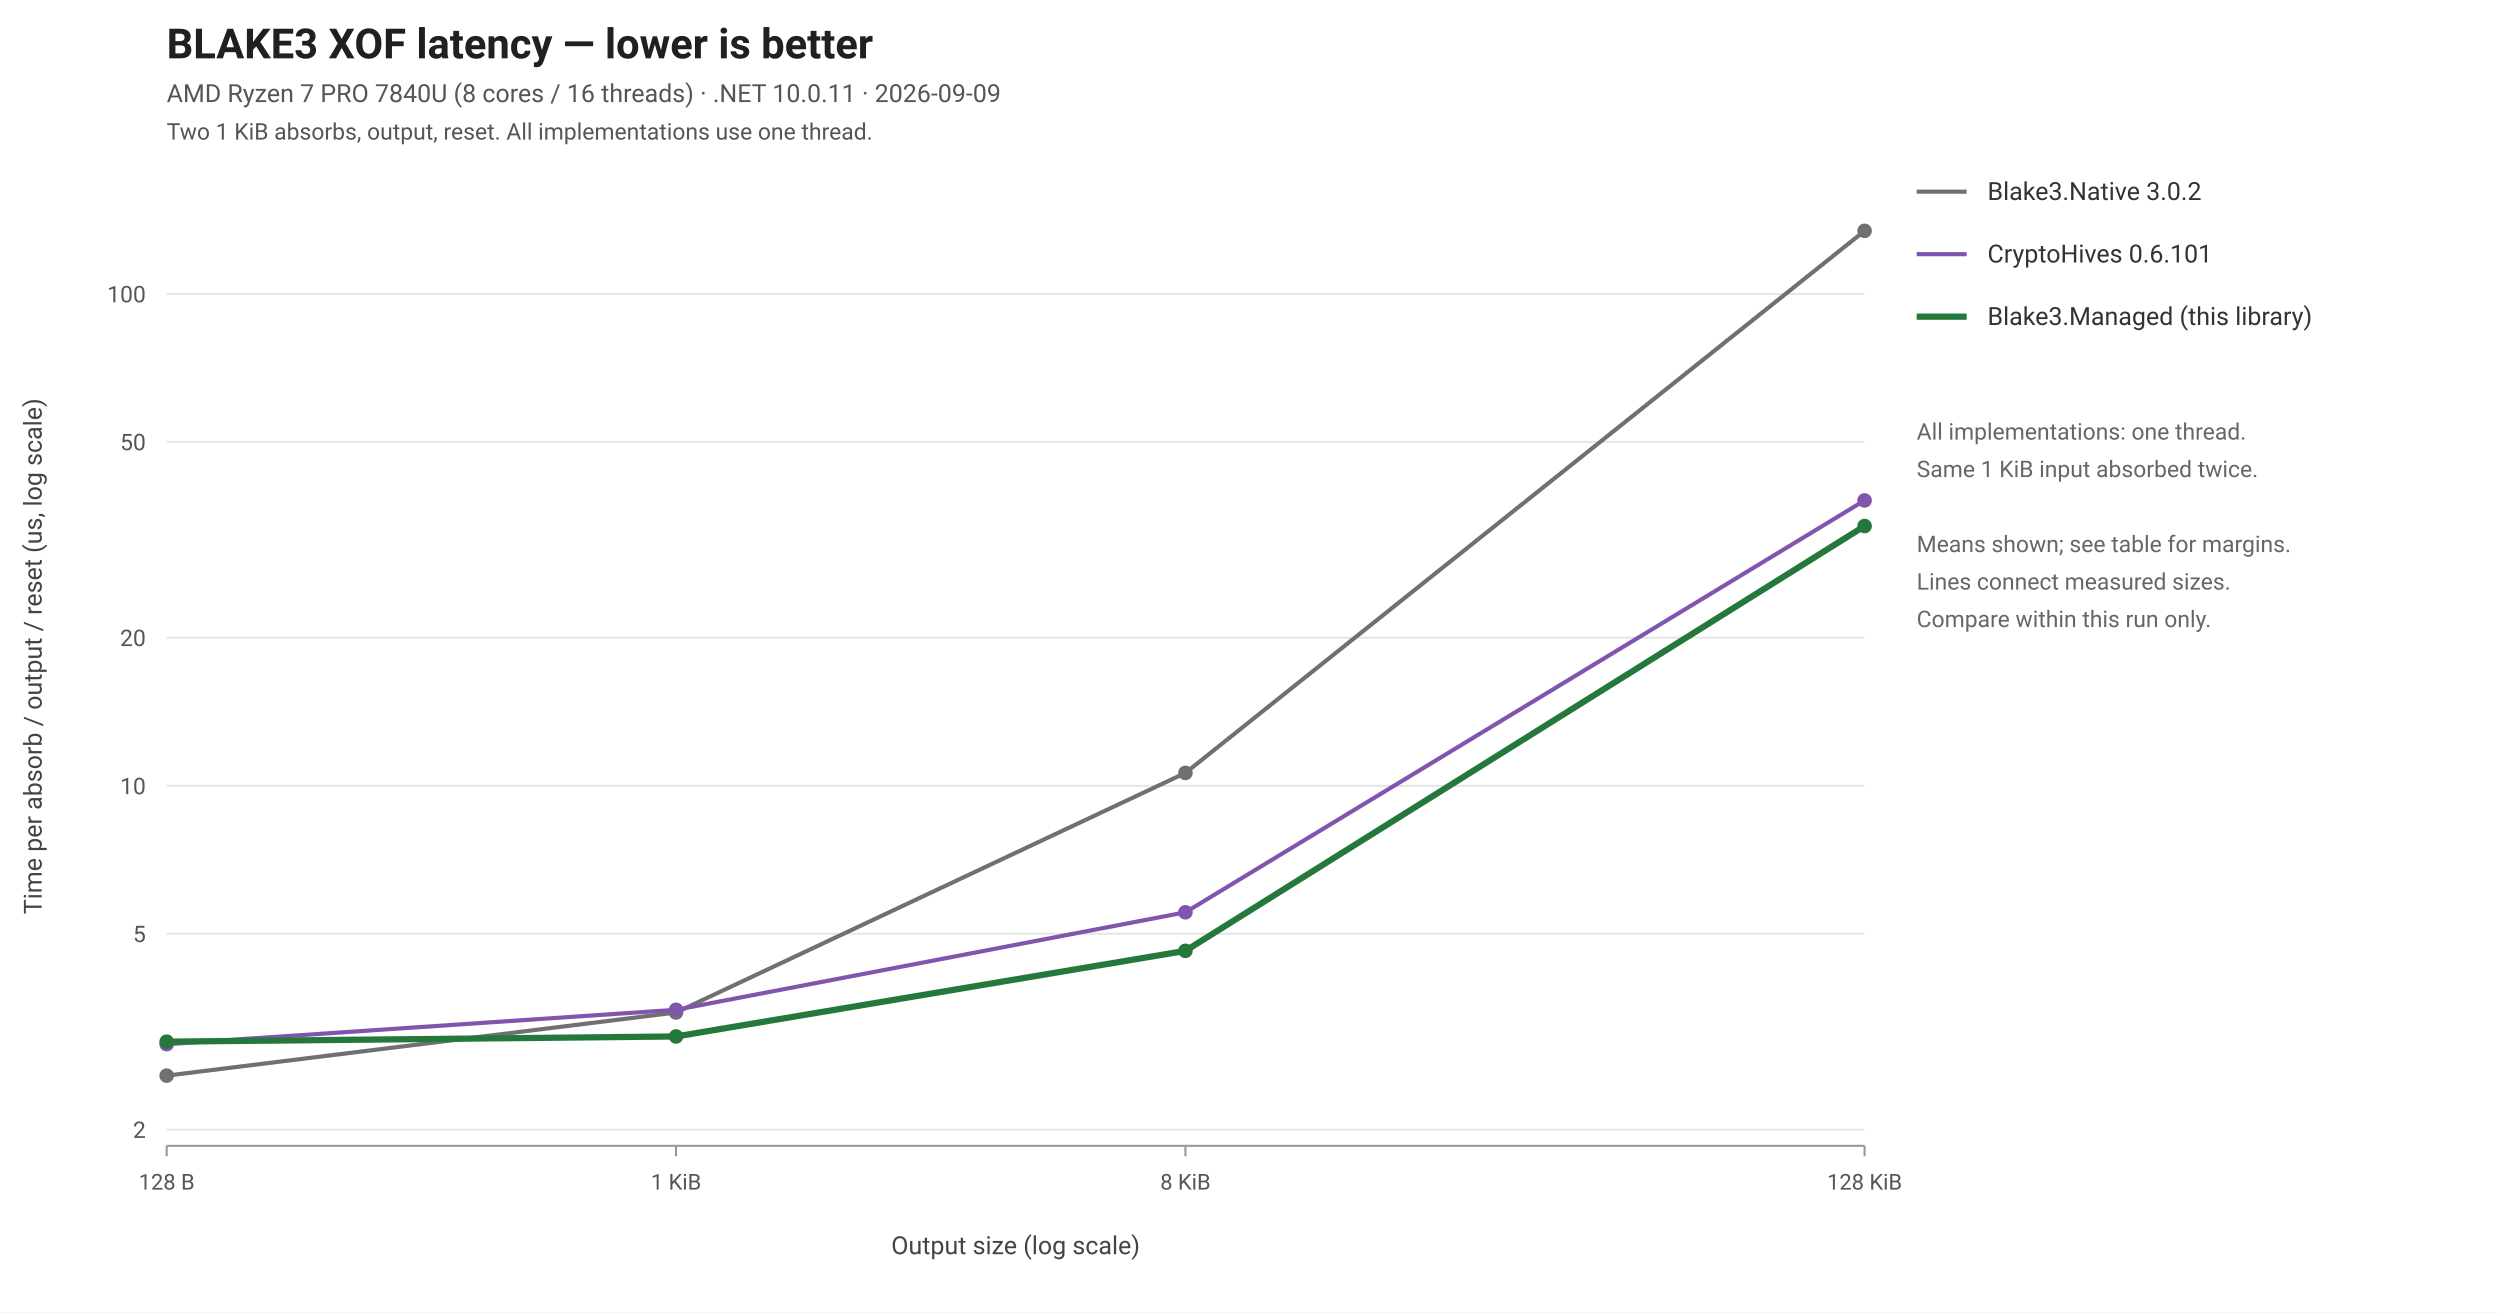
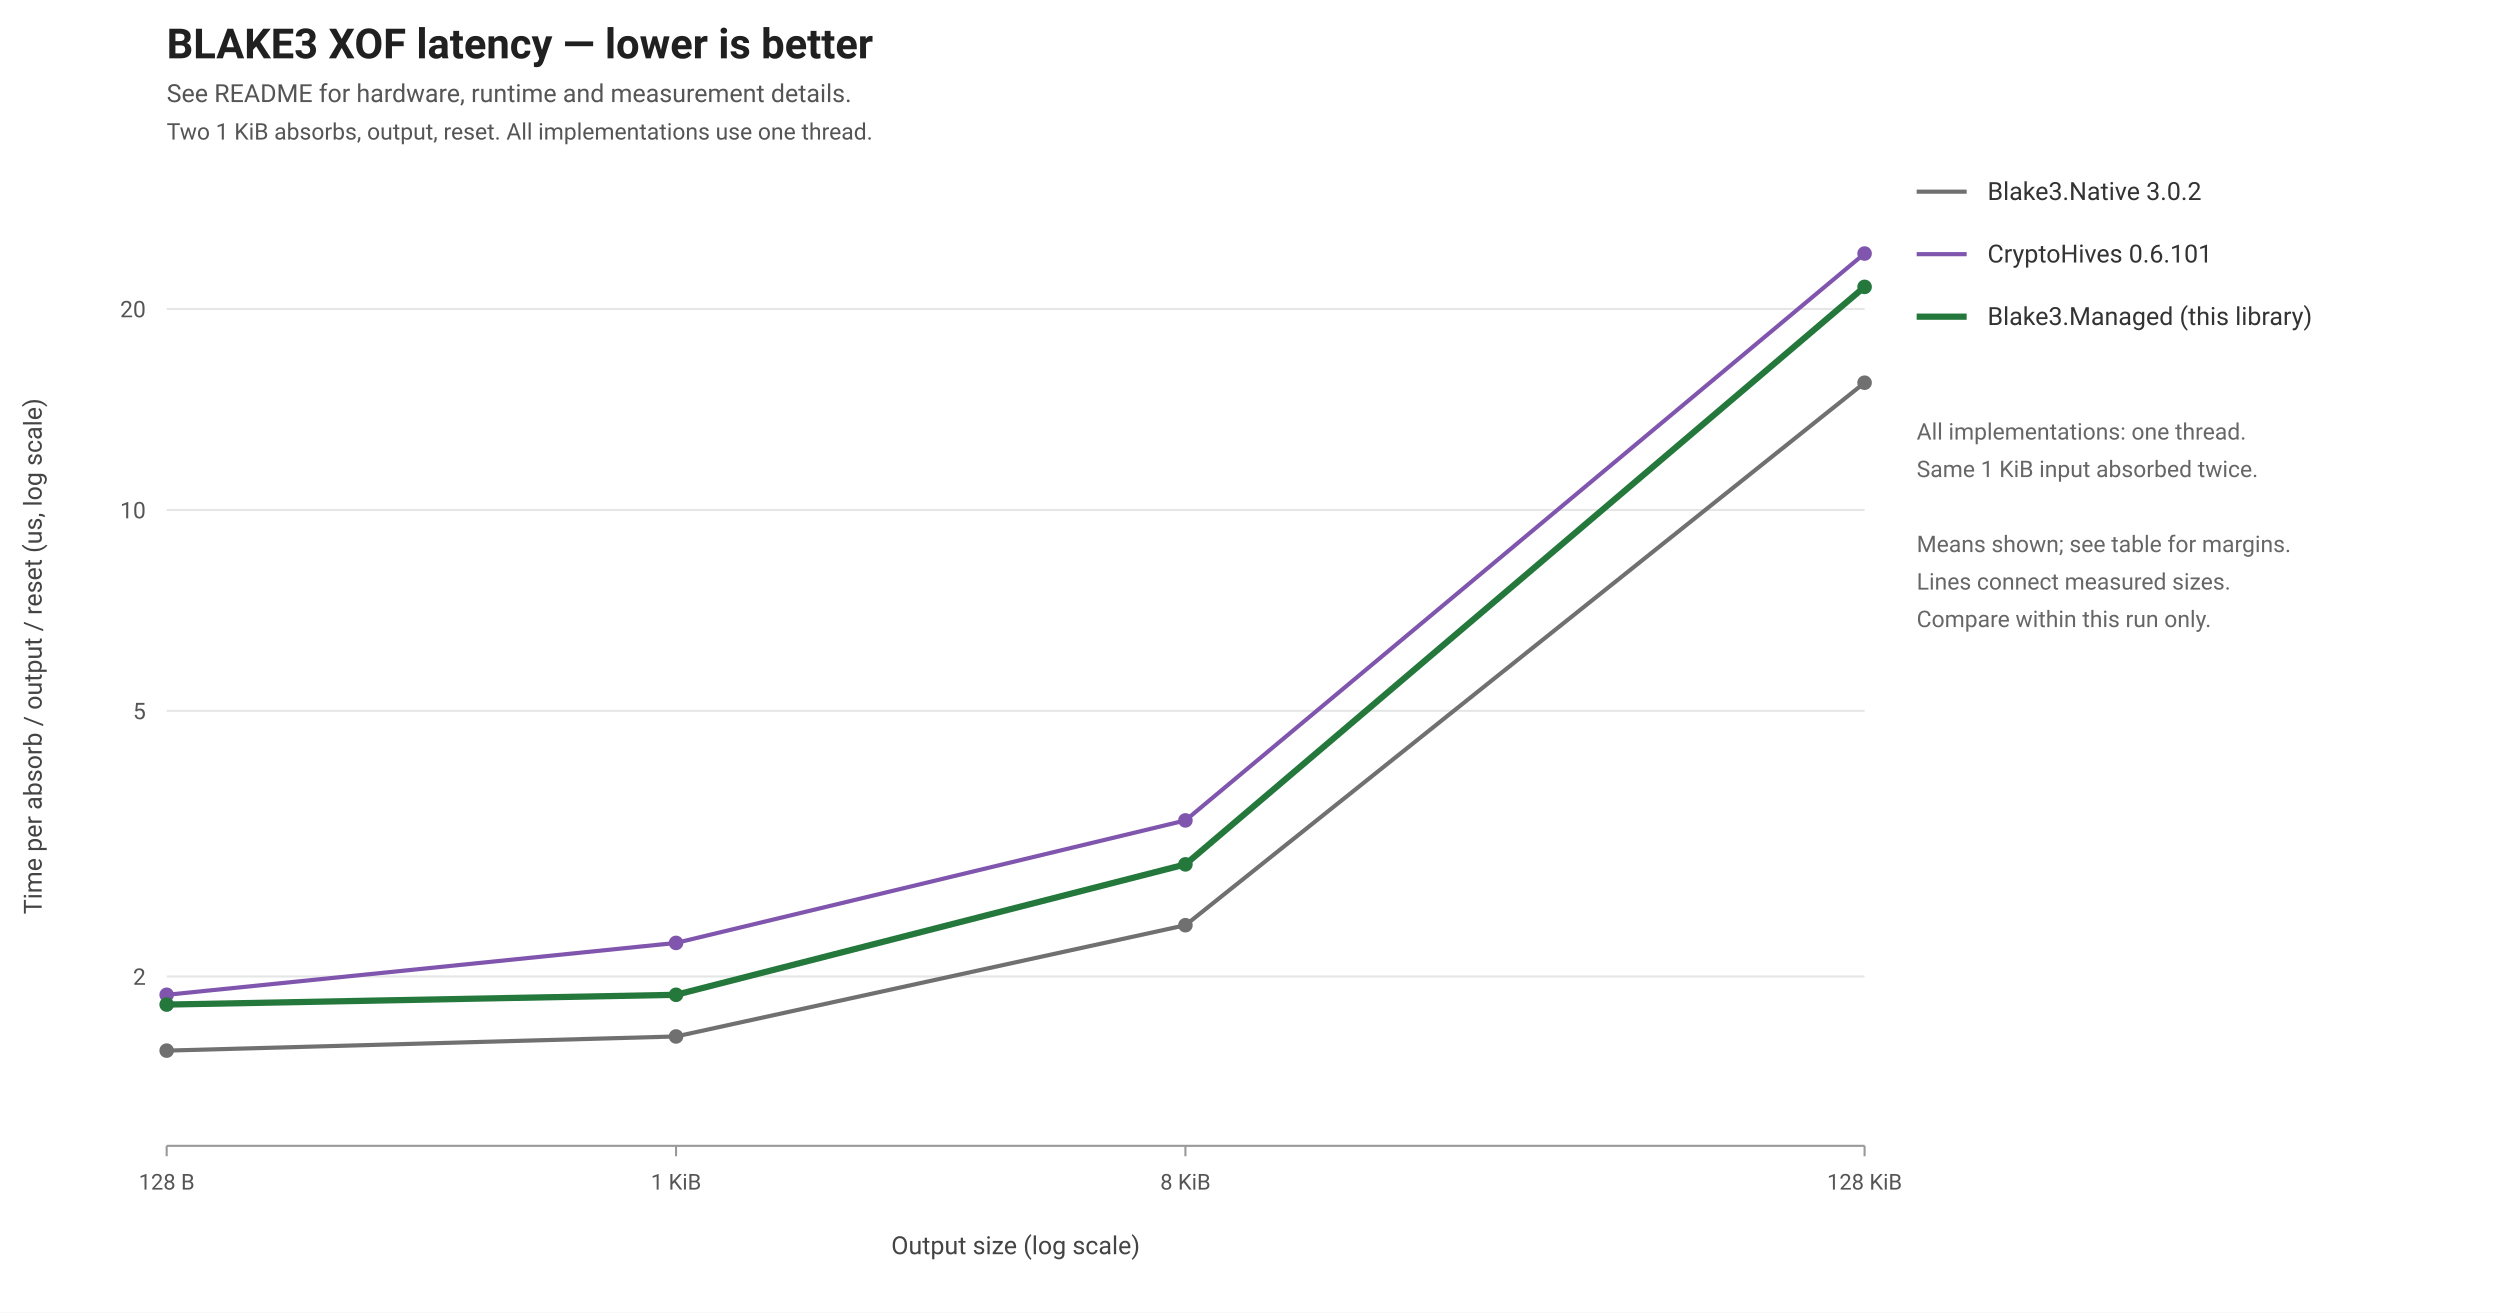
<svg xmlns="http://www.w3.org/2000/svg" width="1200" height="630" viewBox="0 0 1200 630" role="img" aria-labelledby="title desc" font-family="-apple-system,Segoe UI,Roboto,Helvetica,Arial,sans-serif">
  <rect width="1200" height="630" fill="white" />
  <text x="80" y="28" font-size="20" font-weight="600" fill="#202020">BLAKE3 XOF latency — lower is better</text>
-   <text x="80" y="49" font-size="12" fill="#555">AMD Ryzen 7 PRO 7840U (8 cores / 16 threads) · .NET 10.0.11 · 2026-09-09</text>
+   <text x="80" y="49" font-size="12" fill="#555">See README for hardware, runtime and measurement details.</text>
  <text x="80" y="67" font-size="11" fill="#555">Two 1 KiB absorbs, output, reset. All implementations use one thread.</text>
-   <line x1="80" y1="542.2" x2="895" y2="542.2" stroke="#e4e7e5" />
-   <text x="70" y="546.2" text-anchor="end" font-size="11" fill="#555">2</text>
-   <line x1="80" y1="448.2" x2="895" y2="448.2" stroke="#e4e7e5" />
-   <text x="70" y="452.2" text-anchor="end" font-size="11" fill="#555">5</text>
-   <line x1="80" y1="377.2" x2="895" y2="377.2" stroke="#e4e7e5" />
-   <text x="70" y="381.2" text-anchor="end" font-size="11" fill="#555">10</text>
-   <line x1="80" y1="306.1" x2="895" y2="306.1" stroke="#e4e7e5" />
-   <text x="70" y="310.1" text-anchor="end" font-size="11" fill="#555">20</text>
-   <line x1="80" y1="212.1" x2="895" y2="212.1" stroke="#e4e7e5" />
-   <text x="70" y="216.1" text-anchor="end" font-size="11" fill="#555">50</text>
-   <line x1="80" y1="141.1" x2="895" y2="141.1" stroke="#e4e7e5" />
-   <text x="70" y="145.1" text-anchor="end" font-size="11" fill="#555">100</text>
+   <line x1="80" y1="468.7" x2="895" y2="468.7" stroke="#e4e7e5" />
+   <text x="70" y="472.7" text-anchor="end" font-size="11" fill="#555">2</text>
+   <line x1="80" y1="341.2" x2="895" y2="341.2" stroke="#e4e7e5" />
+   <text x="70" y="345.2" text-anchor="end" font-size="11" fill="#555">5</text>
+   <line x1="80" y1="244.8" x2="895" y2="244.8" stroke="#e4e7e5" />
+   <text x="70" y="248.8" text-anchor="end" font-size="11" fill="#555">10</text>
+   <line x1="80" y1="148.3" x2="895" y2="148.3" stroke="#e4e7e5" />
+   <text x="70" y="152.3" text-anchor="end" font-size="11" fill="#555">20</text>
  <line x1="80.0" y1="550" x2="80.0" y2="555" stroke="#999" />
  <text x="80.0" y="571" text-anchor="middle" font-size="10.5" fill="#555">128 B</text>
  <line x1="324.5" y1="550" x2="324.5" y2="555" stroke="#999" />
  <text x="324.5" y="571" text-anchor="middle" font-size="10.5" fill="#555">1 KiB</text>
  <line x1="569.0" y1="550" x2="569.0" y2="555" stroke="#999" />
  <text x="569.0" y="571" text-anchor="middle" font-size="10.5" fill="#555">8 KiB</text>
  <line x1="895.0" y1="550" x2="895.0" y2="555" stroke="#999" />
  <text x="895.0" y="571" text-anchor="middle" font-size="10.5" fill="#555">128 KiB</text>
  <text x="20" y="315.0" transform="rotate(-90 20 315.0)" text-anchor="middle" font-size="12" fill="#444">Time per absorb / output / reset (us, log scale)</text>
  <line x1="80" y1="550" x2="895" y2="550" stroke="#999" />
  <text x="487.5" y="602" text-anchor="middle" font-size="12" fill="#444">Output size (log scale)</text>
-   <path d="M80.0,516.3 L324.5,486.0 L569.0,371.0 L895.0,110.8" fill="none" stroke="#707070" stroke-width="2" stroke-linejoin="round" />
-   <circle cx="80.0" cy="516.3" r="3.5" fill="#707070" />
-   <circle cx="324.5" cy="486.0" r="3.5" fill="#707070" />
-   <circle cx="569.0" cy="371.0" r="3.5" fill="#707070" />
-   <circle cx="895.0" cy="110.8" r="3.5" fill="#707070" />
+   <path d="M80.0,504.3 L324.5,497.5 L569.0,444.1 L895.0,183.7" fill="none" stroke="#707070" stroke-width="2" stroke-linejoin="round" />
+   <circle cx="80.0" cy="504.3" r="3.5" fill="#707070" />
+   <circle cx="324.5" cy="497.5" r="3.5" fill="#707070" />
+   <circle cx="569.0" cy="444.1" r="3.5" fill="#707070" />
+   <circle cx="895.0" cy="183.7" r="3.5" fill="#707070" />
  <line x1="920" y1="92" x2="944" y2="92" stroke="#707070" stroke-width="2" />
  <text x="954" y="96" font-size="12" fill="#333">Blake3.Native 3.0.2</text>
-   <path d="M80.0,501.2 L324.5,484.7 L569.0,437.9 L895.0,240.2" fill="none" stroke="#8055ad" stroke-width="2" stroke-linejoin="round" />
-   <circle cx="80.0" cy="501.2" r="3.5" fill="#8055ad" />
-   <circle cx="324.5" cy="484.7" r="3.5" fill="#8055ad" />
-   <circle cx="569.0" cy="437.9" r="3.5" fill="#8055ad" />
-   <circle cx="895.0" cy="240.2" r="3.5" fill="#8055ad" />
+   <path d="M80.0,477.5 L324.5,452.6 L569.0,393.8 L895.0,121.7" fill="none" stroke="#8055ad" stroke-width="2" stroke-linejoin="round" />
+   <circle cx="80.0" cy="477.5" r="3.5" fill="#8055ad" />
+   <circle cx="324.5" cy="452.6" r="3.5" fill="#8055ad" />
+   <circle cx="569.0" cy="393.8" r="3.5" fill="#8055ad" />
+   <circle cx="895.0" cy="121.7" r="3.5" fill="#8055ad" />
  <line x1="920" y1="122" x2="944" y2="122" stroke="#8055ad" stroke-width="2" />
  <text x="954" y="126" font-size="12" fill="#333">CryptoHives 0.6.101</text>
-   <path d="M80.0,500.0 L324.5,497.5 L569.0,456.4 L895.0,252.5" fill="none" stroke="#24783c" stroke-width="3" stroke-linejoin="round" />
-   <circle cx="80.0" cy="500.0" r="3.5" fill="#24783c" />
-   <circle cx="324.5" cy="497.5" r="3.5" fill="#24783c" />
-   <circle cx="569.0" cy="456.4" r="3.5" fill="#24783c" />
-   <circle cx="895.0" cy="252.5" r="3.5" fill="#24783c" />
+   <path d="M80.0,482.2 L324.5,477.5 L569.0,414.9 L895.0,137.7" fill="none" stroke="#24783c" stroke-width="3" stroke-linejoin="round" />
+   <circle cx="80.0" cy="482.2" r="3.5" fill="#24783c" />
+   <circle cx="324.5" cy="477.5" r="3.5" fill="#24783c" />
+   <circle cx="569.0" cy="414.9" r="3.5" fill="#24783c" />
+   <circle cx="895.0" cy="137.7" r="3.5" fill="#24783c" />
  <line x1="920" y1="152" x2="944" y2="152" stroke="#24783c" stroke-width="3" />
  <text x="954" y="156" font-size="12" fill="#333">Blake3.Managed (this library)</text>
  <text x="920" y="211" font-size="11" fill="#666">All implementations: one thread.</text>
  <text x="920" y="229" font-size="11" fill="#666">Same 1 KiB input absorbed twice.</text>
  <text x="920" y="247" font-size="11" fill="#666" />
  <text x="920" y="265" font-size="11" fill="#666">Means shown; see table for margins.</text>
  <text x="920" y="283" font-size="11" fill="#666">Lines connect measured sizes.</text>
  <text x="920" y="301" font-size="11" fill="#666">Compare within this run only.</text>
</svg>
